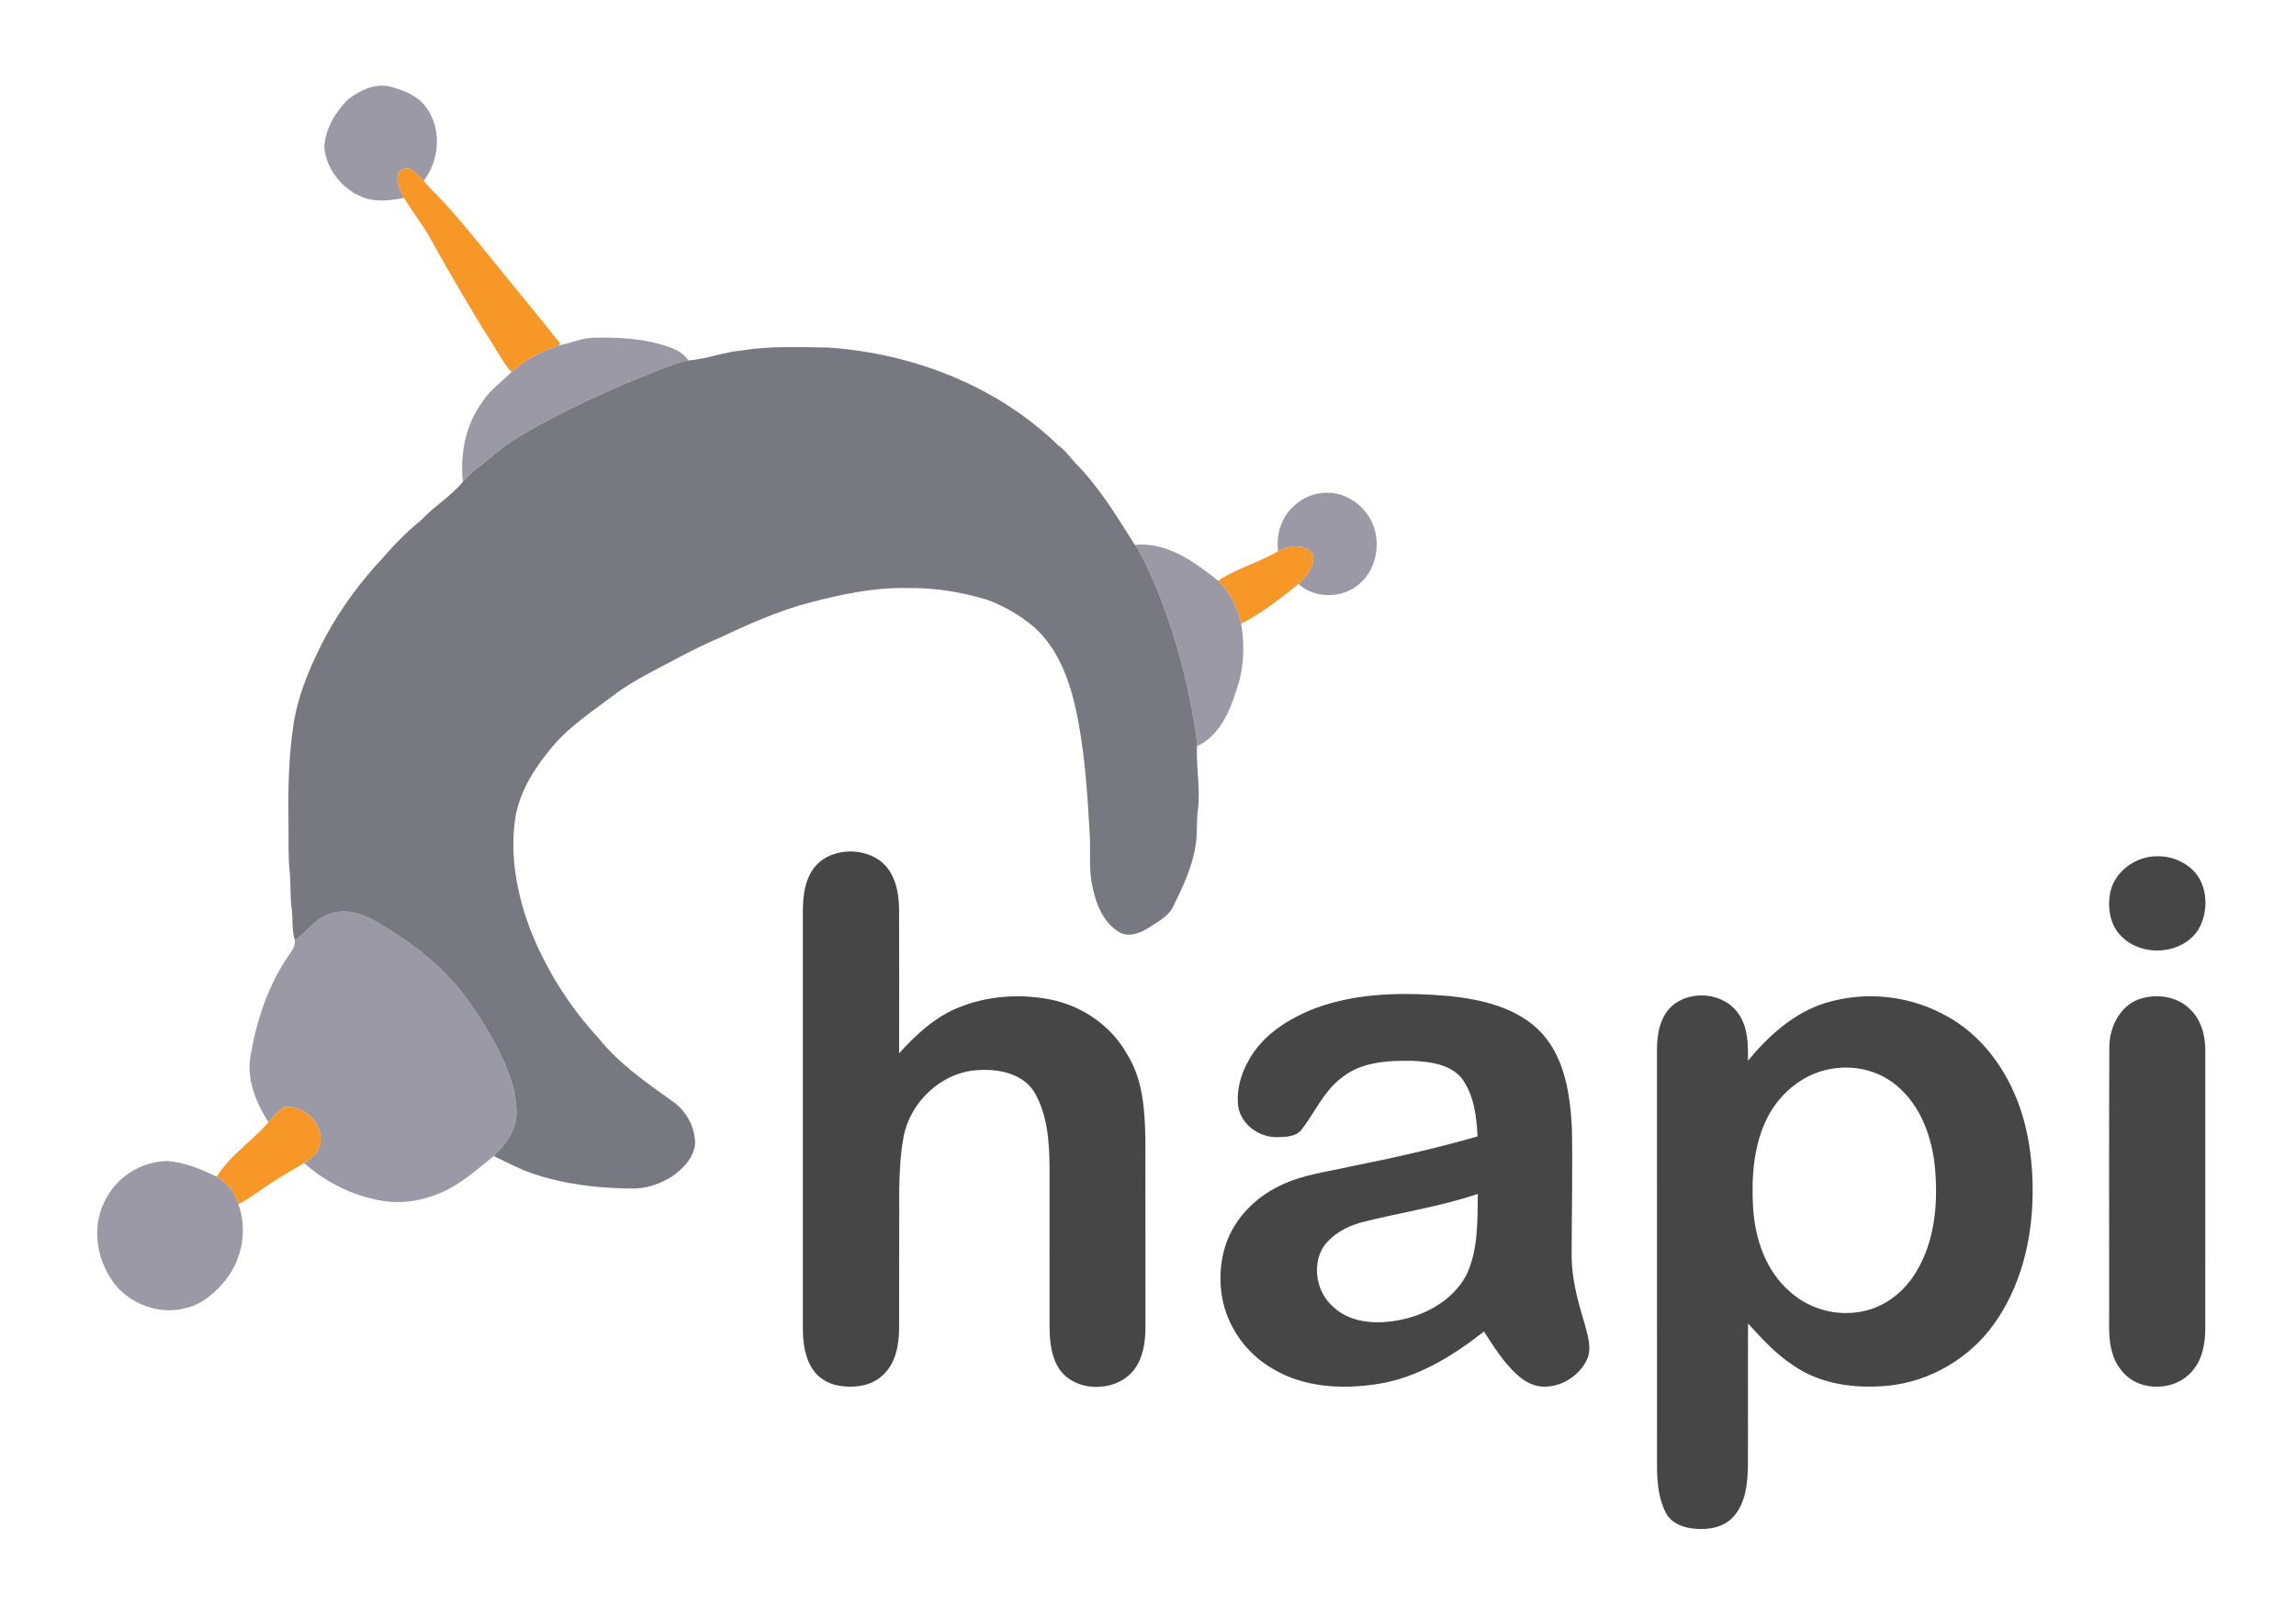
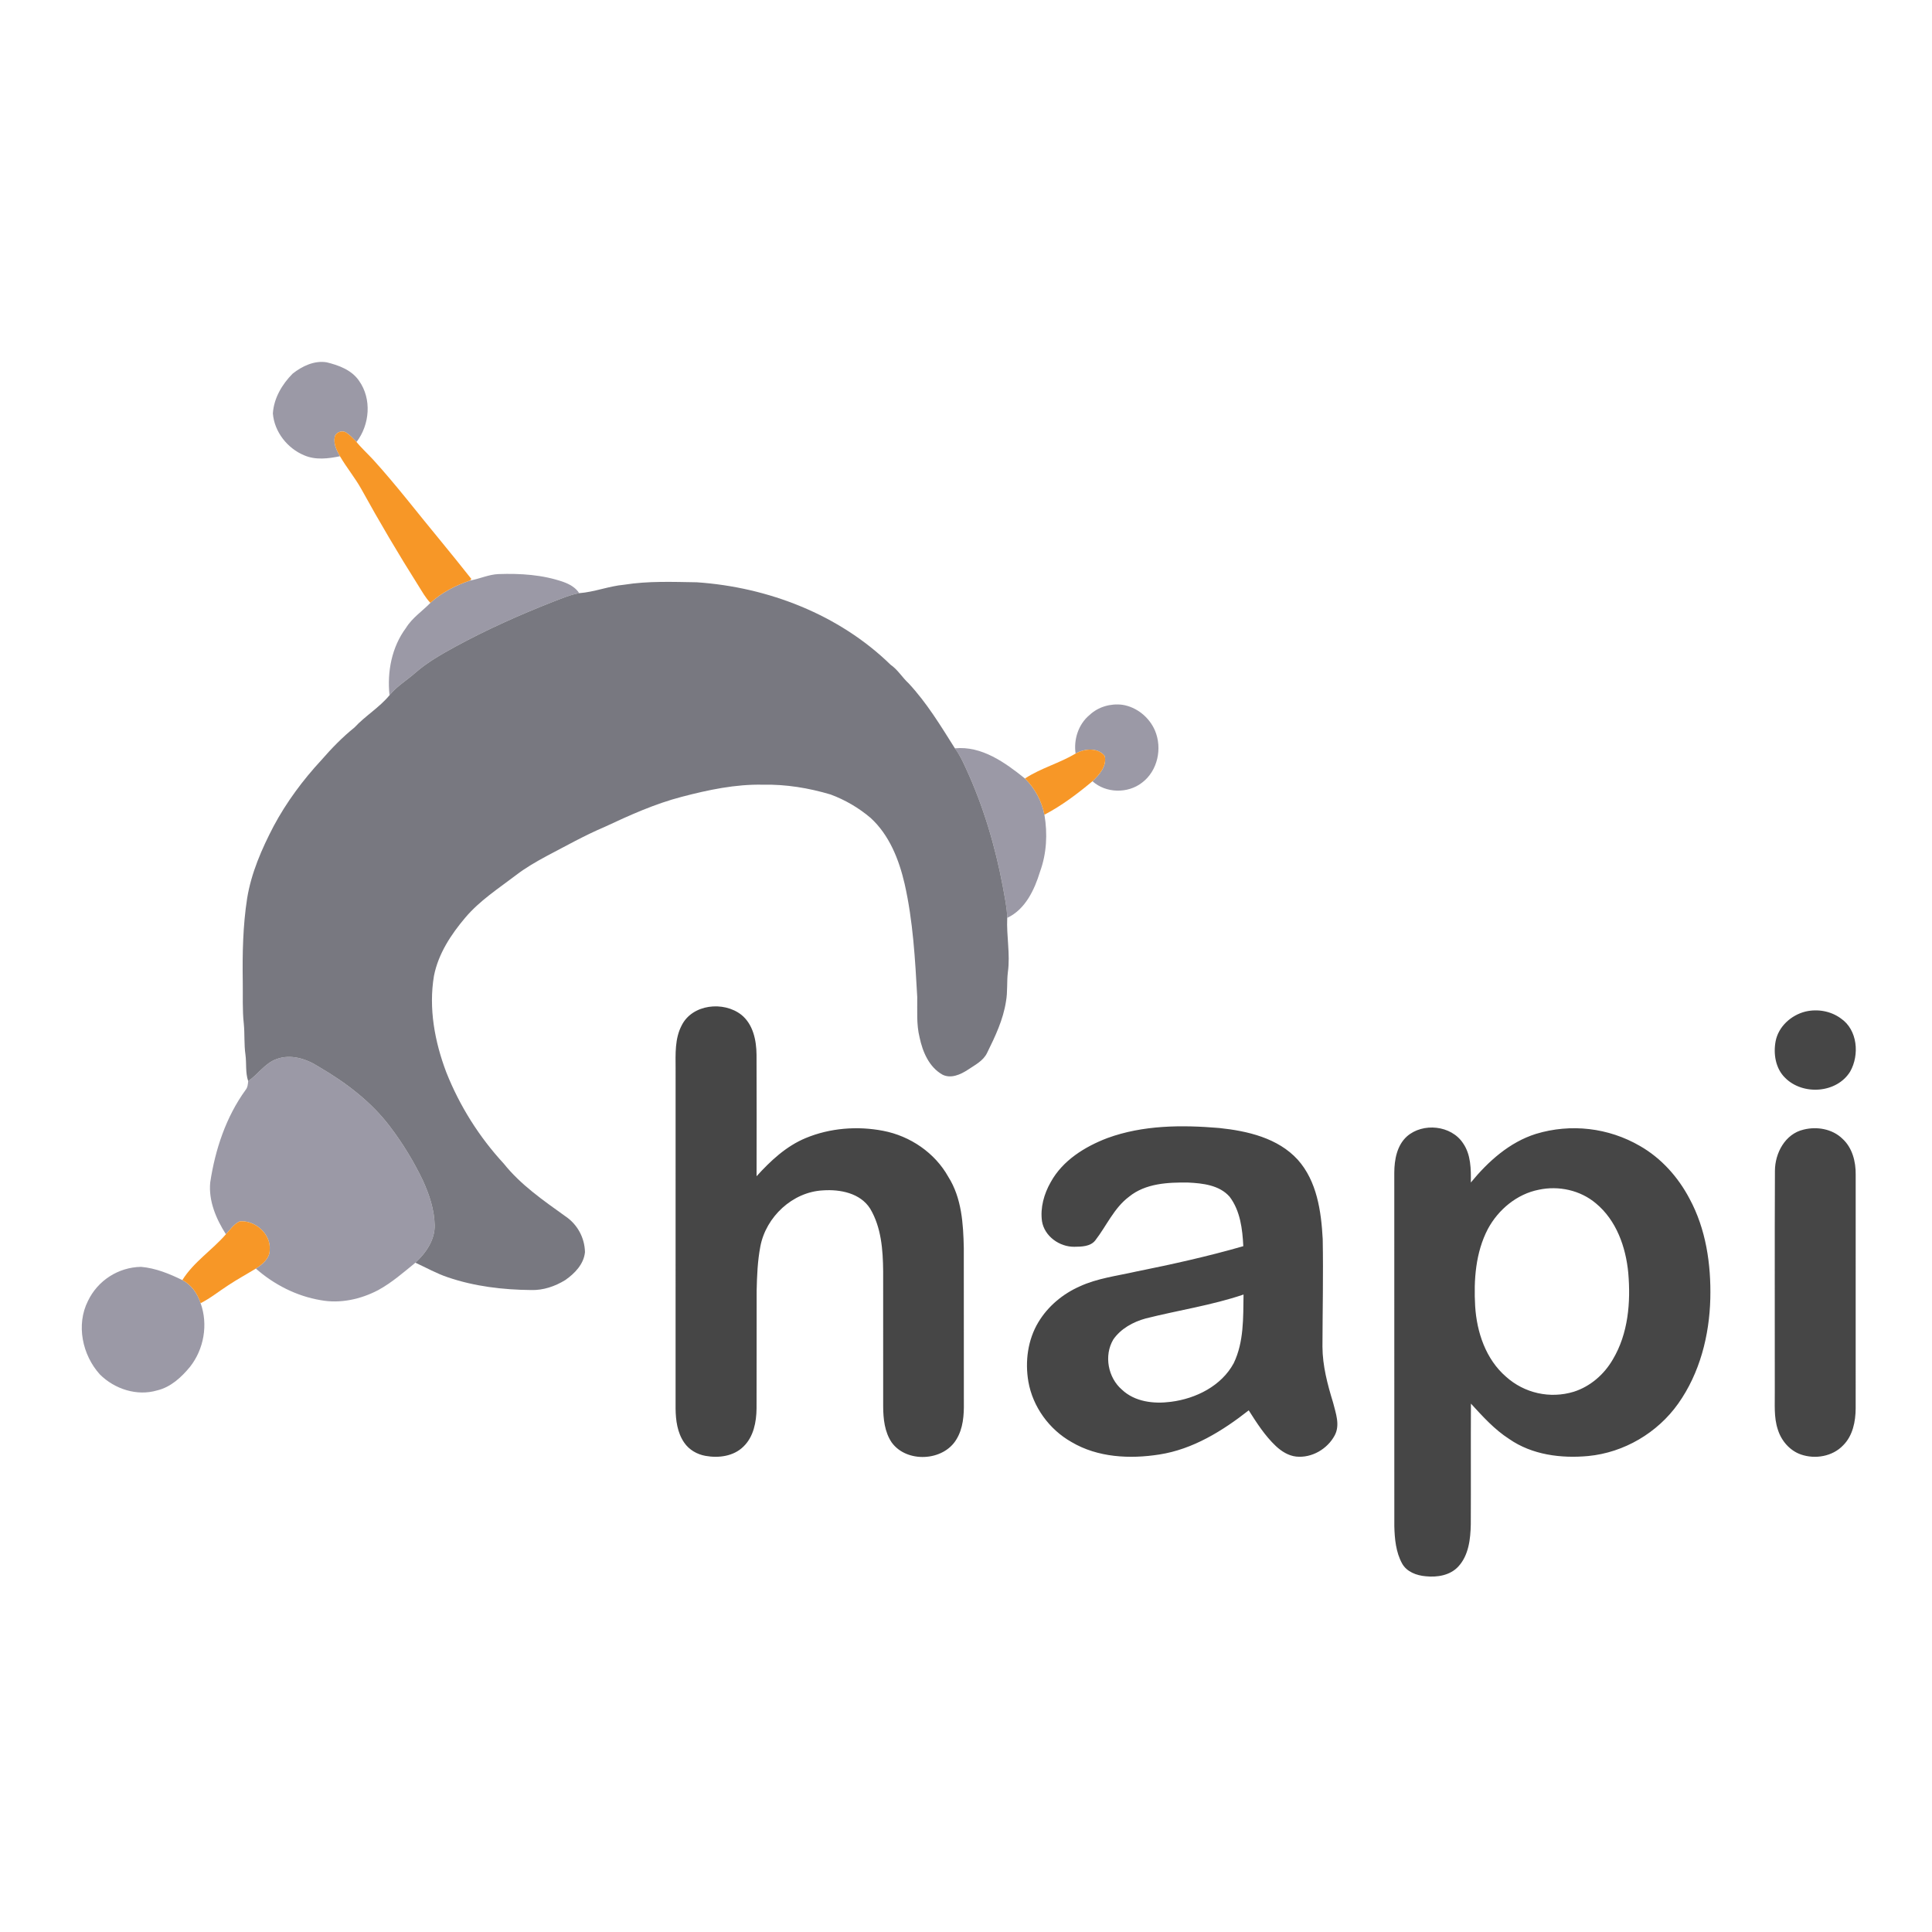
- <svg xmlns="http://www.w3.org/2000/svg" width="1000" height="700" viewBox="0 0 1000 700">
+ <svg xmlns="http://www.w3.org/2000/svg" width="256px" height="256px" viewBox="0 0 1000 700">
  <g fill="#9b99a6">
    <path d="M151.48 43.39c4.88-3.86 11.23-6.91 17.59-5.86 6.31 1.53 12.97 3.99 16.78 9.58 6.64 9.37 5.56 22.67-1.29 31.63l-.52-.52c-1.54-1.54-3.04-3.18-4.9-4.34-2.05-1.35-5.32-.2-5.88 2.24-.73 3.58.99 7 2.71 10.03-6.05 1.24-12.63 2.07-18.47-.46-8.75-3.6-15.51-12.18-16.26-21.69.48-7.85 4.77-15.13 10.24-20.61zM243.22 150.5c4.99-.86 9.67-3.15 14.78-3.36 11.33-.39 22.9.31 33.68 4.1 3.15 1.14 6.26 2.87 8.12 5.78-4.66.83-9 2.73-13.39 4.39-17.33 6.8-34.36 14.4-50.71 23.3-7.2 3.95-14.41 8.02-20.62 13.44-4.45 3.95-9.7 7.03-13.47 11.7-1.29-12.12 1.15-24.95 8.53-34.85 3.21-5.24 8.43-8.62 12.63-12.96 5.81-5.35 13.01-9.01 20.45-11.54zM564.01 220.03c4.48-4.21 10.89-6.01 16.94-5.23 7.41 1.14 13.88 6.44 16.84 13.28 3.92 9.19 1.45 20.92-6.68 27.03-7.38 5.72-18.65 5.52-25.65-.74 3.54-3.3 7.54-7.85 6.36-13.04-3.53-4.55-10.55-3.9-15.09-1.28-1.08-7.33 1.47-15.26 7.28-20.02zM494.25 237.33c13.91-1.36 25.98 7.37 36.26 15.62a36.3 36.3 0 0 1 10.08 18.75c1.69 9.86 1.16 20.08-2.29 29.52-2.86 9.37-7.64 19.53-16.96 23.86-.11-5.43-1.34-10.74-2.26-16.07-3.94-21-10.06-41.65-19.01-61.07a54.15 54.15 0 0 0-5.82-10.61zM143.13 398.18c7.38-2.74 15.44-.15 21.79 3.92 13.94 8.12 27.14 18.06 36.94 31.02a160.48 160.48 0 0 1 17.05 27.97c3.3 7.23 5.9 14.97 6.07 22.98.21 7.7-4.54 14.48-9.96 19.5-6.18 5.04-12.24 10.35-19.27 14.19-9.04 4.75-19.67 7.1-29.81 5.2-12.44-2.08-24.09-8.05-33.52-16.35 3.39-2.17 7.18-5.19 7.18-9.61.69-8.27-7.43-15.46-15.47-14.85-3.06 1.35-5 4.31-7.2 6.7-5.06-7.93-9.04-17.24-8.12-26.82 2.56-17.01 8.15-33.87 18.32-47.9 1.07-1.28 1.18-2.97 1.33-4.55 5.15-3.48 8.63-9.24 14.67-11.4zM45.51 523.4A31.08 31.08 0 0 1 73 505.72c7.54.65 14.65 3.56 21.38 6.85 4.69 2.42 7.87 7.01 9.45 11.95 3.97 11 1.74 23.78-5.47 32.94-4.49 5.43-9.96 10.53-17.02 12.21-10.49 3.1-22.05-.7-29.66-8.28-9.07-10.05-12.38-25.63-6.17-37.99z" />
  </g>
  <g fill="#f79727">
    <path d="M173.26 76.12c.56-2.44 3.83-3.59 5.88-2.24 1.86 1.16 3.36 2.8 4.9 4.34 2.8 3.43 6.05 6.43 9.07 9.66 12.29 13.51 23.35 28.07 35.01 42.11a1366.5 1366.5 0 0 1 15.88 19.7l-.78.81c-7.44 2.53-14.64 6.19-20.45 11.54-2.5-2.57-4.2-5.72-6.1-8.72a978.5 978.5 0 0 1-29.69-50.26c-3.29-5.88-7.63-11.09-11.01-16.91-1.72-3.03-3.44-6.45-2.71-10.03zM556.73 240.05c4.54-2.62 11.56-3.27 15.09 1.28 1.18 5.19-2.82 9.74-6.36 13.04-7.75 6.47-15.9 12.64-24.87 17.33a36.3 36.3 0 0 0-10.08-18.75c8.19-5.37 17.82-7.9 26.22-12.9zM116.93 488.85c2.2-2.39 4.14-5.35 7.2-6.7 8.04-.61 16.16 6.58 15.47 14.85 0 4.42-3.79 7.44-7.18 9.61-4.72 2.9-9.59 5.54-14.21 8.6-4.81 3.08-9.24 6.75-14.38 9.31-1.58-4.94-4.76-9.53-9.45-11.95 5.84-9.37 15.41-15.47 22.55-23.72z" />
  </g>
  <path fill="#787880" d="M323.07 152.65c12.44-1.99 25.07-1.46 37.62-1.26 36.85 2.51 73.61 16.68 100.27 42.67 3.75 2.58 6.04 6.6 9.35 9.64 9.42 10.11 16.61 22 23.94 33.63 2.4 3.27 4.21 6.9 5.82 10.61 8.95 19.42 15.07 40.07 19.01 61.07.92 5.33 2.15 10.64 2.26 16.07-.45 9.36 1.63 18.72.34 28.06-.63 5.06-.06 10.2-.99 15.22-1.44 9.43-5.58 18.12-9.76 26.59-2 4.22-6.4 6.33-10.08 8.83-3.75 2.44-8.72 4.67-13.08 2.43-6.89-3.92-10.21-11.76-11.78-19.18-1.73-6.88-1.13-14-1.23-21.01-1.09-19.58-2.18-39.31-6.52-58.5-2.91-12.58-7.89-25.26-17.6-34.16a69.1 69.1 0 0 0-20.75-12.14c-11.31-3.36-23.1-5.31-34.92-5.06-14.27-.32-28.33 2.67-42.06 6.26-13.89 3.61-27.01 9.53-39.97 15.6-10.29 4.36-20.02 9.85-29.91 15.02-5.54 2.99-11.02 6.13-16.01 9.98-9.03 6.89-18.74 13.14-26.14 21.89-7.42 8.75-14.01 18.75-16.26 30.18-2.83 16.82.39 34.12 6.38 49.92a152.7 152.7 0 0 0 29.75 47.28c8.76 10.98 20.42 19.02 31.73 27.14a22.95 22.95 0 0 1 10.3 18.67c-.58 6.2-5.31 11.06-10.19 14.45-5.26 3.25-11.41 5.36-17.64 5.17-14.59-.13-29.3-1.87-43.15-6.59-5.84-1.96-11.21-4.99-16.78-7.56 5.42-5.02 10.17-11.8 9.96-19.5-.17-8.01-2.77-15.75-6.07-22.98a160.48 160.48 0 0 0-17.05-27.97c-9.8-12.96-23-22.9-36.94-31.02-6.35-4.07-14.41-6.66-21.79-3.92-6.04 2.16-9.52 7.92-14.67 11.4-1.51-4.39-.8-9.12-1.41-13.65-.76-5.29-.34-10.64-.85-15.94-.81-7.31-.42-14.68-.55-22.02-.21-14.35.06-28.78 2.27-42.99 2.14-13.19 7.56-25.57 13.7-37.34 6.66-12.46 15.16-23.9 24.76-34.26 5.25-6.04 10.85-11.81 17.09-16.83 5.61-6.05 12.89-10.32 18.14-16.7 3.77-4.67 9.02-7.75 13.47-11.7 6.21-5.42 13.42-9.49 20.62-13.44 16.35-8.9 33.38-16.5 50.71-23.3 4.39-1.66 8.73-3.56 13.39-4.39 7.91-.59 15.37-3.67 23.27-4.37z" />
  <g fill="#464646">
    <path d="M352.84 380.74c5.51-11.04 21.71-12.7 30.9-5.47 6.08 4.92 7.77 13.19 7.84 20.64.09 20.97.05 41.94.02 62.91 7.22-7.98 15.34-15.57 25.41-19.75 12.59-5.24 26.79-6.33 40.13-3.76 13.95 2.68 26.75 11.35 33.71 23.83 6.92 10.93 7.75 24.26 8.01 36.85.05 26.67-.01 53.34.03 80.01.1 6.48-.36 13.34-3.84 19-6.76 11.41-25.82 12.35-33.54 1.57-3.64-5.41-4.34-12.15-4.38-18.5-.02-23.36 0-46.72-.01-70.08-.11-11.03-.95-22.71-6.73-32.4-5.11-8.08-15.58-10.07-24.45-9.45-15.74.81-29.46 13.69-32.38 28.99-1.44 7.53-1.75 15.23-1.92 22.88-.06 20.33.04 40.66-.05 61-.08 7.02-1.52 14.69-6.8 19.75-5.08 5.03-12.84 6.02-19.61 4.8-4.37-.77-8.5-3.14-11.02-6.83-3.56-5.12-4.41-11.56-4.48-17.65l.01-176.09c-.03-7.47-.44-15.42 3.15-22.25zM934.43 373.6c6.26-1.5 13.19-.31 18.4 3.54 8.67 5.9 9.71 18.88 4.81 27.51-6.93 11.26-24.47 12.42-33.61 3.28-5-4.81-6.21-12.37-4.98-18.95 1.44-7.61 8.03-13.54 15.38-15.38zM573.13 439.08c18.46-6.77 38.58-6.86 57.93-5.23 14.61 1.53 30.39 5.14 40.68 16.44 9.9 11.09 12.12 26.67 12.89 40.98.35 18.58-.08 37.17-.13 55.75.04 9.92 2.62 19.57 5.51 28.98 1.36 5.45 3.7 11.52.86 16.9-3.76 7.09-11.91 11.87-19.99 11.02-4.02-.45-7.57-2.71-10.47-5.41-5.68-5.35-9.91-11.98-14.07-18.52-13.59 10.67-28.93 20.18-46.28 22.86-15.28 2.39-31.87 1.59-45.46-6.46-11.53-6.51-20.03-18.21-22.32-31.28-1.78-10.42-.32-21.64 5.19-30.77 4.94-8.23 12.64-14.63 21.38-18.5 9.18-4.24 19.33-5.44 29.1-7.66 18.67-3.76 37.28-7.88 55.58-13.16-.43-8.83-1.57-18.33-7.07-25.58-5.28-6.04-13.92-6.99-21.45-7.35-10.47-.15-22.05.39-30.56 7.28-7.85 5.85-11.7 15.14-17.56 22.69-2.55 3.19-7.09 3.22-10.82 3.27-7.66.09-15.43-5.41-16.73-13.17-.99-7.03 1.04-14.2 4.51-20.29 6.18-11.23 17.61-18.33 29.28-22.79m19.85 93.36c-6.47 1.77-12.89 5.28-16.75 10.9-4.9 8.25-2.76 19.71 4.47 25.94 6.7 6.35 16.59 7.46 25.38 6.29 12.89-1.63 26.13-8.2 32.49-19.99 5.32-11.01 4.9-23.6 5.08-35.53-16.51 5.59-33.81 8.13-50.67 12.39zM728.24 438.18c8.26-7.25 22.92-5.76 29.05 3.58 4.09 5.91 4.11 13.41 4.01 20.31 8.96-10.92 20-20.88 33.72-25.18a67.92 67.92 0 0 1 53.85 6.28c10.99 6.29 19.74 16.08 25.6 27.23 8.53 15.71 11.19 33.94 10.79 51.62-.46 19.18-5.43 38.72-16.64 54.51-10.71 15.11-28.04 25.31-46.5 27.1-14.07 1.32-29.14-.58-40.98-8.82-7.63-4.9-13.71-11.68-19.79-18.3-.11 20.84.03 41.68-.07 62.52-.16 7.58-1.07 15.97-6.45 21.8-4.24 4.6-10.94 5.68-16.89 5.04-4.72-.39-9.83-2.27-12.23-6.62-3.2-5.85-3.84-12.69-4.01-19.24-.02-61.01 0-122.01-.02-183.02.03-6.69 1.35-14.12 6.56-18.81m68.26 27.62c-11.33 2.21-20.98 10.27-26.38 20.31-6.38 12.21-7.36 26.43-6.58 39.95.83 13.48 5.49 27.44 15.96 36.51a36.48 36.48 0 0 0 35.06 7.8c8.57-2.72 15.76-8.98 20.23-16.72 7.99-13.37 9.31-29.57 8-44.77-1.25-13.36-6.13-27.23-16.74-36.01-8.06-6.82-19.28-9.27-29.55-7.07zM933.49 434.69c6.92-1.75 14.9-.39 20.14 4.7 5.14 4.67 6.96 11.87 6.87 18.61 0 40.32.02 80.65-.01 120.97-.04 6.79-1.48 14.14-6.46 19.11-5.5 5.81-14.53 7.33-21.94 4.74-5.77-2.03-10.1-7.13-11.89-12.89-2.15-6.43-1.48-13.28-1.57-19.93.04-37.99-.11-75.97.07-113.95.02-9.21 5.28-19.14 14.79-21.36z" />
  </g>
</svg>
